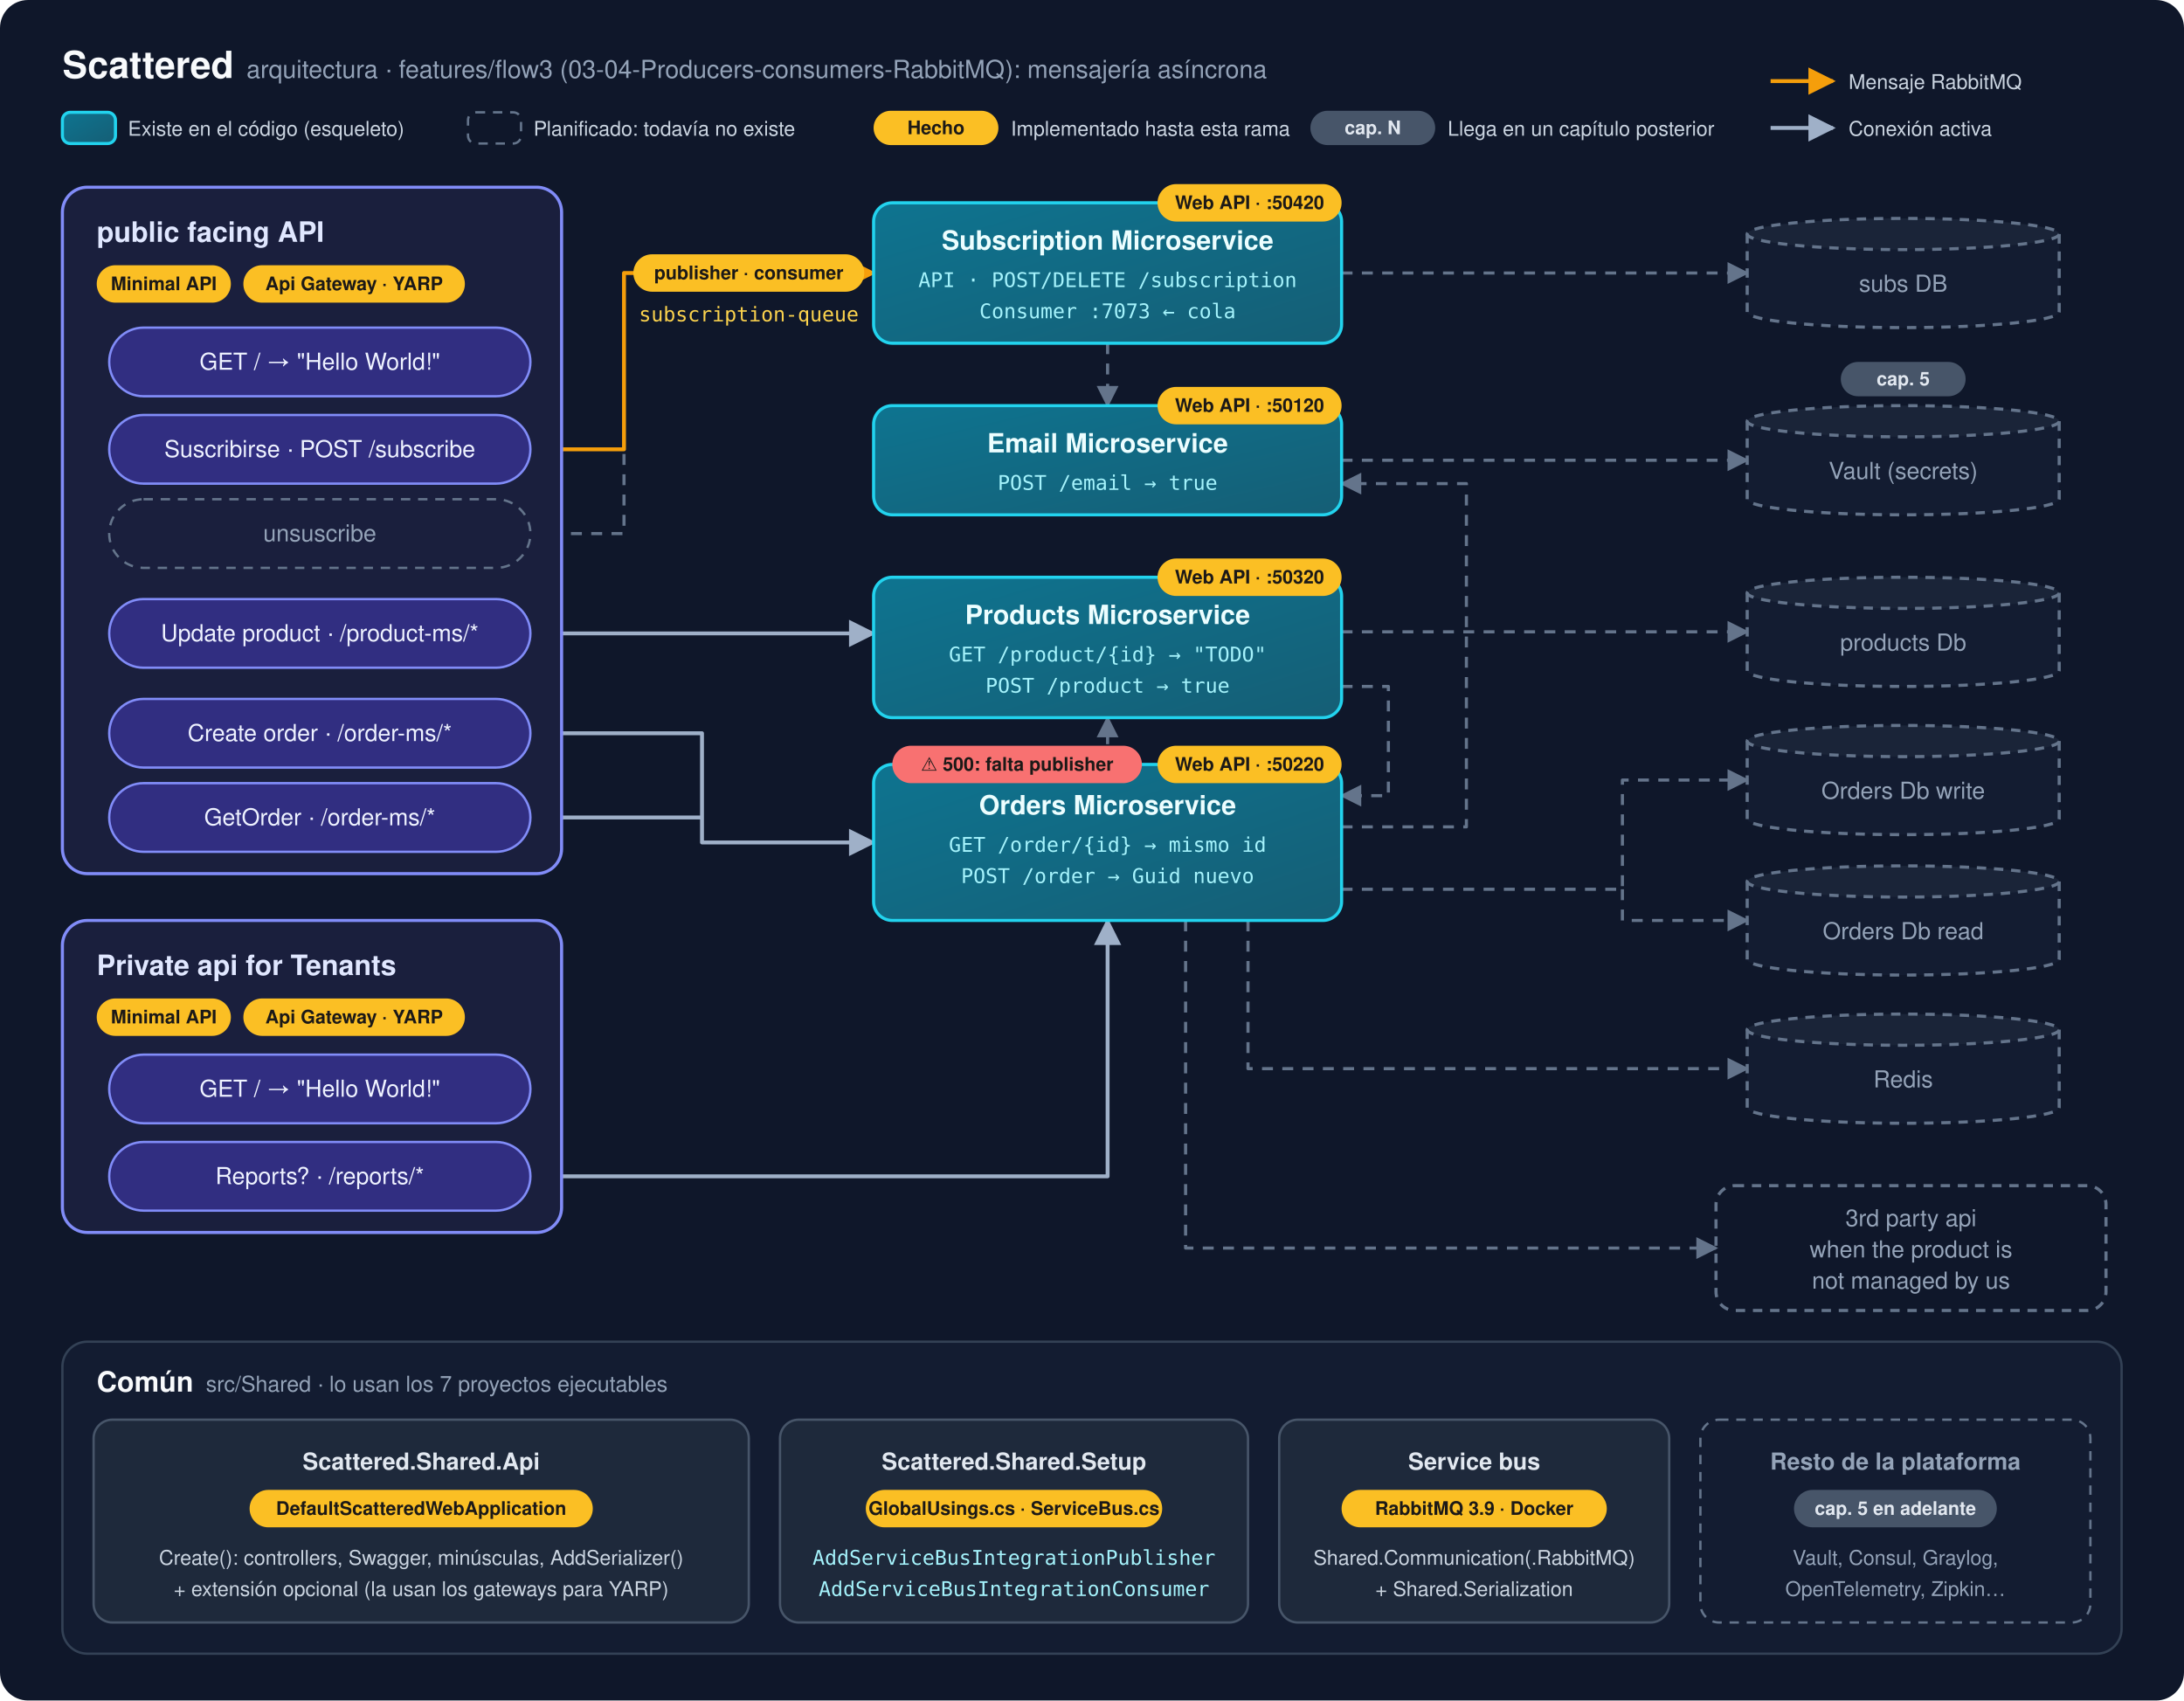
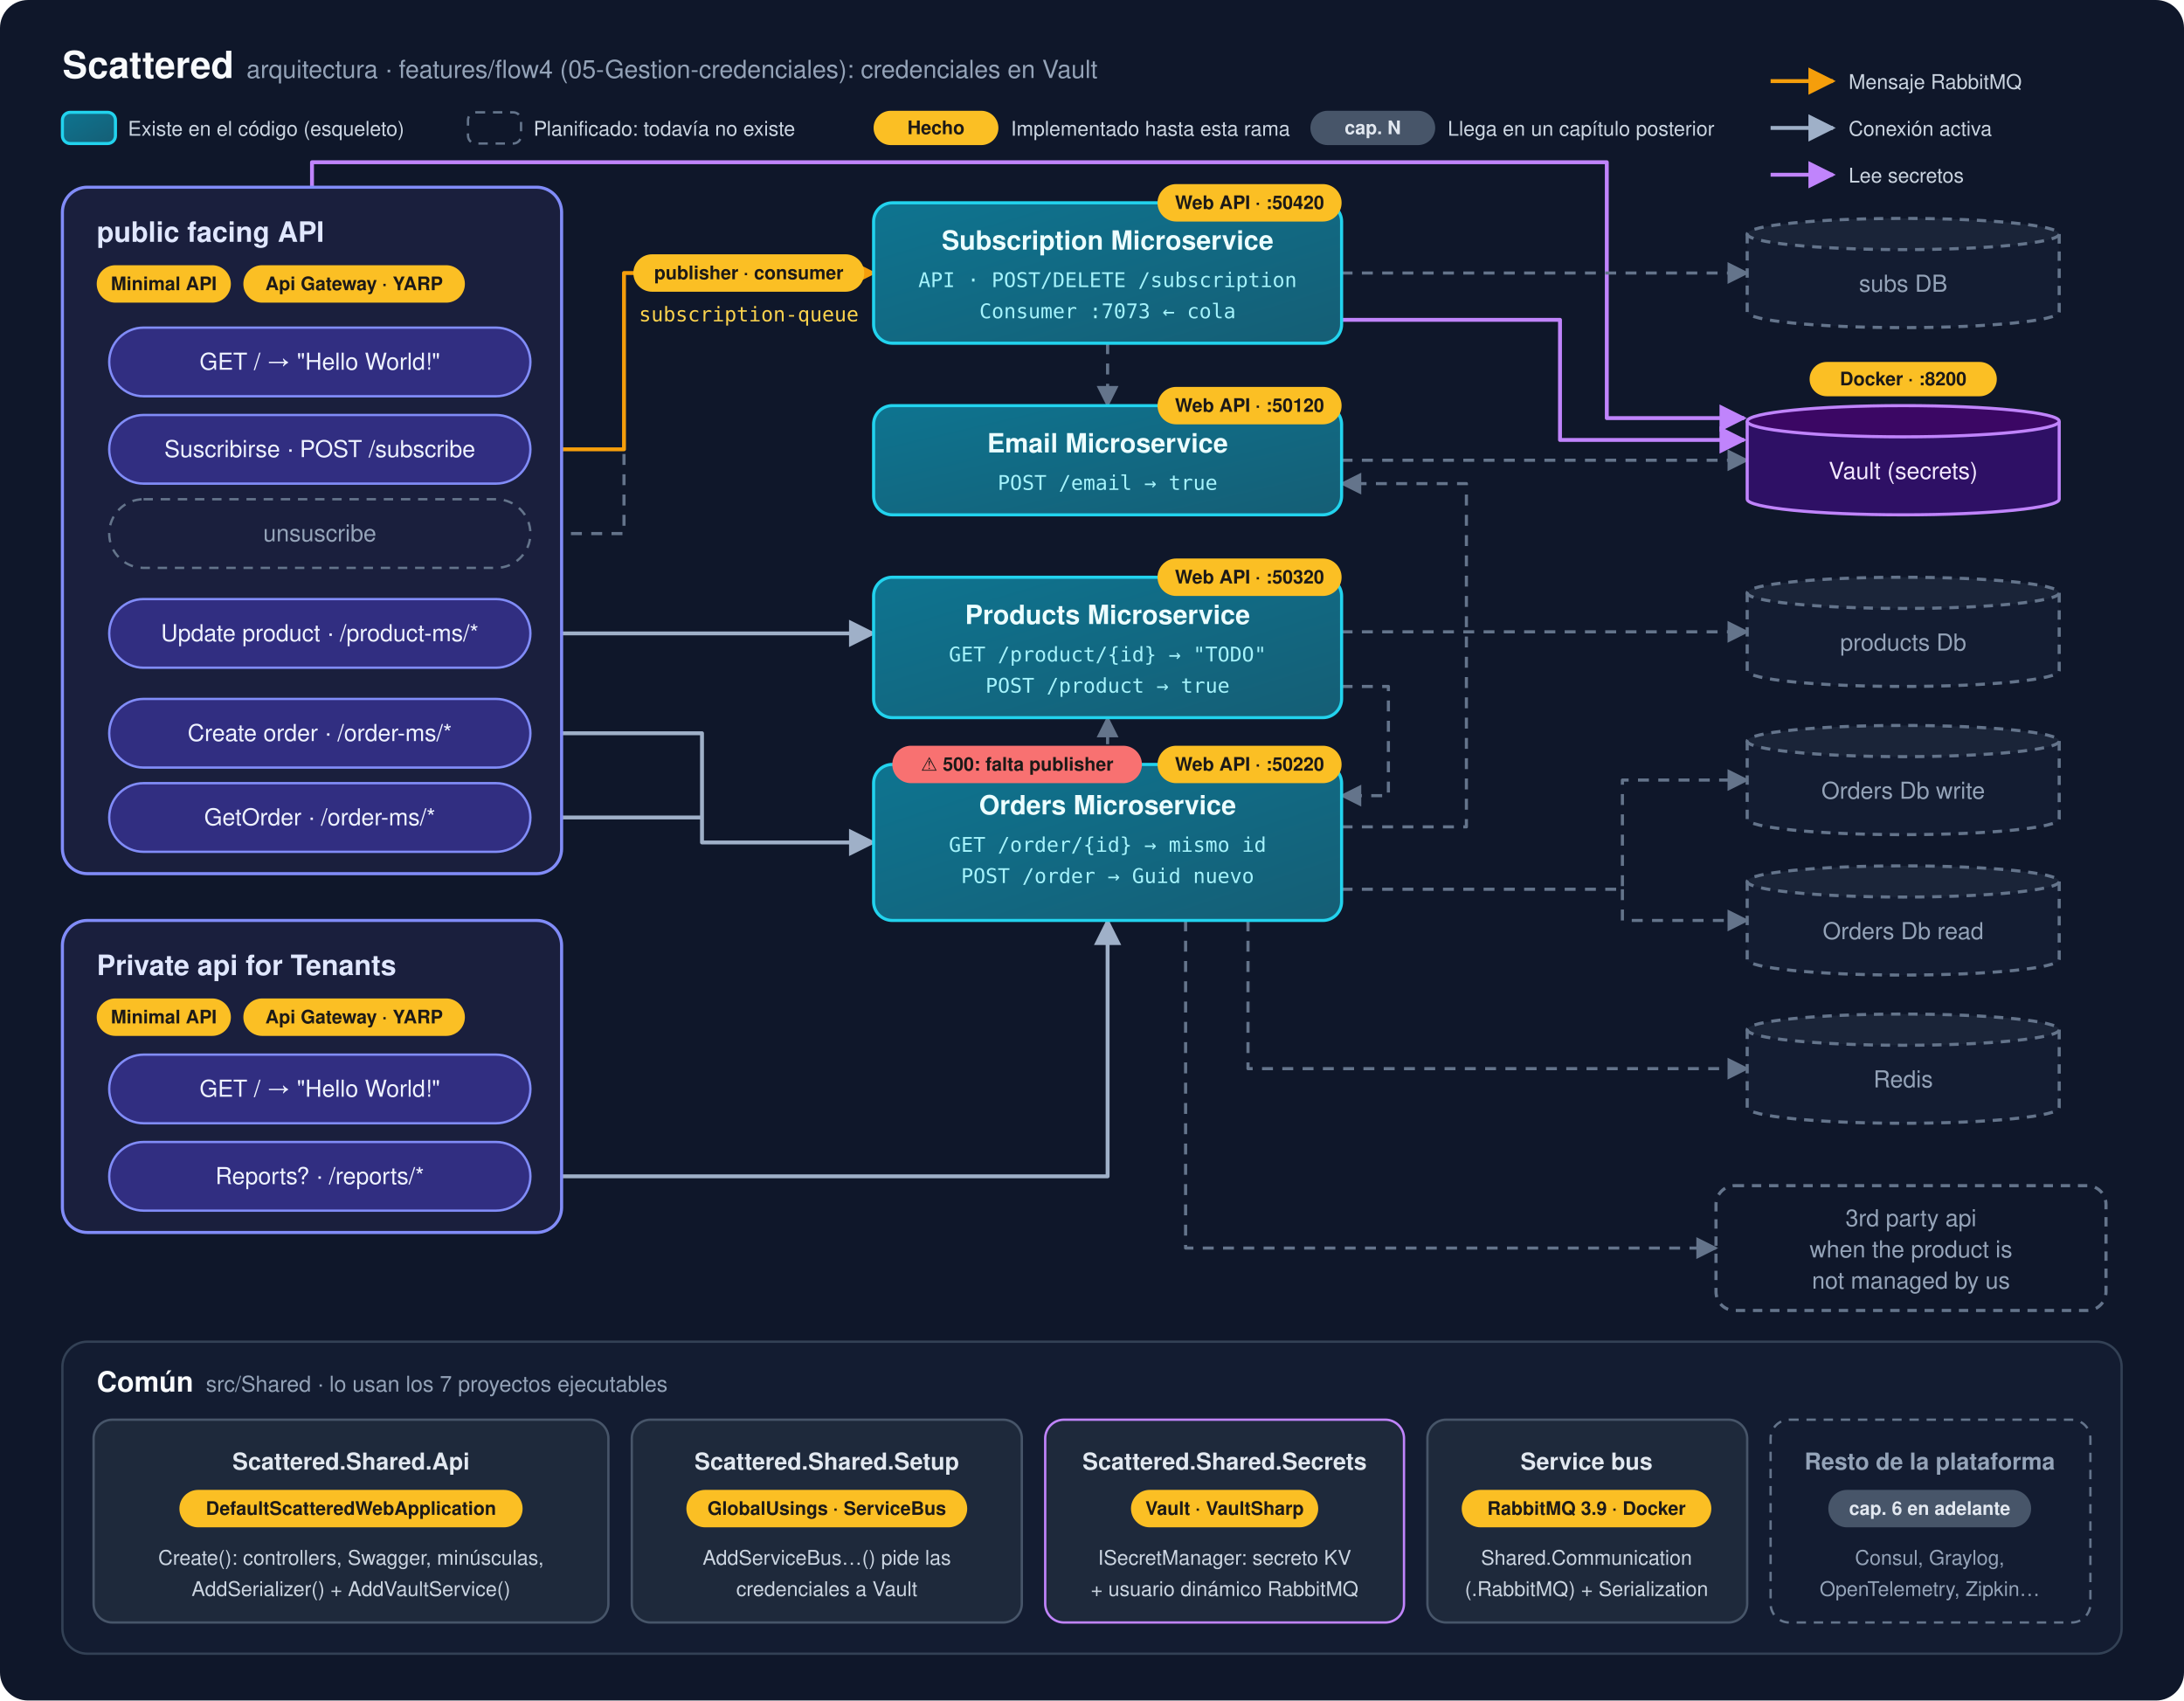
<svg xmlns="http://www.w3.org/2000/svg" viewBox="0 0 1400 1090" width="1400" height="1090" font-family="'Segoe UI', 'Helvetica Neue', Helvetica, Arial, sans-serif">
  <defs>
    <marker id="arrow" viewBox="0 0 10 10" refX="9" refY="5" markerWidth="7" markerHeight="7" orient="auto">
      <path d="M0 0 L10 5 L0 10 z" fill="#64748b" />
    </marker>
    <marker id="arrow-async" viewBox="0 0 10 10" refX="9" refY="5" markerWidth="7" markerHeight="7" orient="auto">
      <path d="M0 0 L10 5 L0 10 z" fill="#f59e0b" />
    </marker>
    <marker id="arrow-live" viewBox="0 0 10 10" refX="9" refY="5" markerWidth="7" markerHeight="7" orient="auto">
      <path d="M0 0 L10 5 L0 10 z" fill="#9fb0c8" />
    </marker>
+     <marker id="arrow-secret" viewBox="0 0 10 10" refX="9" refY="5" markerWidth="7" markerHeight="7" orient="auto">
+       <path d="M0 0 L10 5 L0 10 z" fill="#c084fc" />
+     </marker>
    <linearGradient id="svc" x1="0" y1="0" x2="1" y2="1">
      <stop offset="0" stop-color="#0e7490" />
      <stop offset="1" stop-color="#155e75" />
    </linearGradient>
+     <g id="db-live">
+       <path d="M0 10 v50 a100 10 0 0 0 200 0 v-50" fill="#2e1065" stroke="#c084fc" stroke-width="2" />
+       <ellipse cx="100" cy="10" rx="100" ry="10" fill="#3b0764" stroke="#c084fc" stroke-width="2" />
+     </g>
    <g id="db">
      <path d="M0 10 v50 a100 10 0 0 0 200 0 v-50" fill="#131c31" stroke="#64748b" stroke-width="2" stroke-dasharray="6 5" />
      <ellipse cx="100" cy="10" rx="100" ry="10" fill="#1a2438" stroke="#64748b" stroke-width="2" stroke-dasharray="6 5" />
    </g>
  </defs>
  <style>
    .plan { fill: none; stroke: #64748b; stroke-width: 2; stroke-dasharray: 7 6; stroke-linejoin: round; marker-end: url(#arrow); }
    .async-live { fill: none; stroke: #f59e0b; stroke-width: 2.5; stroke-linejoin: round; marker-end: url(#arrow-async); }
    .tag-warn { fill: #f87171; }
+     .secret-live { fill: none; stroke: #c084fc; stroke-width: 2.5; stroke-linejoin: round; marker-end: url(#arrow-secret); }
    .line { fill: none; stroke: #9fb0c8; stroke-width: 2.5; stroke-linejoin: round; marker-end: url(#arrow-live); }
    .join { fill: none; stroke: #9fb0c8; stroke-width: 2.5; stroke-linejoin: round; }
    .plan-join { fill: none; stroke: #64748b; stroke-width: 2; stroke-dasharray: 7 6; stroke-linejoin: round; }
    .gateway { fill: #1a1f3d; stroke: #818cf8; stroke-width: 2; }
    .gateway-title { fill: #e0e7ff; font-size: 18px; font-weight: 600; }
    .endpoint { fill: #312e81; stroke: #818cf8; stroke-width: 1.5; }
    .endpoint-text { fill: #eef2ff; font-size: 15px; text-anchor: middle; }
    .planned { fill: none; stroke: #64748b; stroke-width: 1.5; stroke-dasharray: 6 5; }
    .planned-text { fill: #94a3b8; font-size: 15px; text-anchor: middle; }
    .service { fill: url(#svc); stroke: #22d3ee; stroke-width: 2; }
    .service-text { fill: #ecfeff; font-size: 17px; font-weight: 600; text-anchor: middle; }
    .code { fill: #a5f3fc; font-size: 13px; text-anchor: middle; font-family: 'SFMono-Regular', Menlo, Consolas, monospace; }
    .db-text { fill: #94a3b8; font-size: 15px; text-anchor: middle; }
    .external { fill: none; stroke: #64748b; stroke-width: 2; stroke-dasharray: 6 5; }
    .tag { fill: #fbbf24; }
    .tag-next { fill: #475569; }
    .tag-text { fill: #1c1917; font-size: 12px; font-weight: 700; text-anchor: middle; }
    .tag-next-text { fill: #e2e8f0; font-size: 12px; font-weight: 700; text-anchor: middle; }
    .panel { fill: #131c31; stroke: #334155; stroke-width: 1.5; }
    .card { fill: #1e293b; stroke: #475569; stroke-width: 1.5; }
    .card-text { fill: #e2e8f0; font-size: 15px; font-weight: 600; text-anchor: middle; }
    .card-note { fill: #cbd5e1; font-size: 13px; text-anchor: middle; }
    .muted { fill: #94a3b8; }
    .legend { fill: #cbd5e1; font-size: 13px; }
  </style>
  <rect width="1400" height="1090" rx="18" fill="#0f172a" />
  <text x="40" y="50" fill="#f8fafc" font-size="24" font-weight="700">Scattered</text>
-   <text x="158" y="50" fill="#94a3b8" font-size="16">arquitectura · features/flow3 (03-04-Producers-consumers-RabbitMQ): mensajería asíncrona</text>
+   <text x="158" y="50" fill="#94a3b8" font-size="16">arquitectura · features/flow4 (05-Gestion-credenciales): credenciales en Vault</text>
  <rect x="40" y="72" width="34" height="20" rx="5" class="service" />
  <text class="legend" x="82" y="87">Existe en el código (esqueleto)</text>
  <rect x="300" y="72" width="34" height="20" rx="5" class="planned" />
  <text class="legend" x="342" y="87">Planificado: todavía no existe</text>
  <rect class="tag" x="560" y="71" width="80" height="22" rx="11" />
  <text class="tag-text" x="600" y="86">Hecho</text>
  <text class="legend" x="648" y="87">Implementado hasta esta rama</text>
  <rect class="tag-next" x="840" y="71" width="80" height="22" rx="11" />
  <text class="tag-next-text" x="880" y="86">cap. N</text>
  <text class="legend" x="928" y="87">Llega en un capítulo posterior</text>
  <path class="line" d="M1135 82 H1175" />
  <text class="legend" x="1185" y="87">Conexión activa</text>
  <path class="async-live" d="M1135 52 H1175" />
  <text class="legend" x="1185" y="57">Mensaje RabbitMQ</text>
+   <path class="secret-live" d="M1135 112 H1175" />
+   <text class="legend" x="1185" y="117">Lee secretos</text>
  <path class="async-live" d="M340 288 H400 V175 H560" />
  <path class="plan-join" d="M340 342 H400 V288" />
  <path class="line" d="M340 406 H560" />
  <path class="line" d="M340 470 H450 V540 H560" />
  <path class="join" d="M340 524 H450" />
  <path class="line" d="M340 754 H710 V590" />
  <path class="plan" d="M710 220 V260" />
+   <path class="secret-live" d="M860 205 H1000 V282 H1118" />
+   <path class="secret-live" d="M200 120 V104 H1030 V268 H1118" />
  <path class="plan" d="M710 490 V460" />
  <path class="plan" d="M860 440 H890 V510 H860" />
  <path class="plan" d="M860 530 H940 V310 H860" />
  <path class="plan" d="M860 175 H1120" />
  <path class="plan" d="M860 295 H1120" />
  <path class="plan" d="M860 405 H1120" />
  <path class="plan" d="M860 570 H1040 V500 H1120" />
  <path class="plan" d="M1040 570 V590 H1120" />
  <path class="plan" d="M800 590 V685 H1120" />
  <path class="plan" d="M760 590 V800 H1100" />
  <rect class="gateway" x="40" y="120" width="320" height="440" rx="16" />
  <text class="gateway-title" x="62" y="155">public facing API</text>
  <rect class="tag" x="62" y="170" width="86" height="24" rx="12" />
  <text class="tag-text" x="105" y="186">Minimal API</text>
  <rect class="tag" x="156" y="170" width="142" height="24" rx="12" />
  <text class="tag-text" x="227" y="186">Api Gateway · YARP</text>
  <rect class="endpoint" x="70" y="210" width="270" height="44" rx="22" />
  <text class="endpoint-text" x="205" y="237">GET /  →  "Hello World!"</text>
  <rect class="endpoint" x="70" y="266" width="270" height="44" rx="22" />
  <text class="endpoint-text" x="205" y="293">Suscribirse · POST /subscribe</text>
  <rect class="planned" x="70" y="320" width="270" height="44" rx="22" />
  <text class="planned-text" x="205" y="347">unsuscribe</text>
  <rect class="endpoint" x="70" y="384" width="270" height="44" rx="22" />
  <text class="endpoint-text" x="205" y="411">Update product · /product-ms/*</text>
  <rect class="endpoint" x="70" y="448" width="270" height="44" rx="22" />
  <text class="endpoint-text" x="205" y="475">Create order · /order-ms/*</text>
  <rect class="endpoint" x="70" y="502" width="270" height="44" rx="22" />
  <text class="endpoint-text" x="205" y="529">GetOrder · /order-ms/*</text>
  <rect class="gateway" x="40" y="590" width="320" height="200" rx="16" />
  <text class="gateway-title" x="62" y="625">Private api for Tenants</text>
  <rect class="tag" x="62" y="640" width="86" height="24" rx="12" />
  <text class="tag-text" x="105" y="656">Minimal API</text>
  <rect class="tag" x="156" y="640" width="142" height="24" rx="12" />
  <text class="tag-text" x="227" y="656">Api Gateway · YARP</text>
  <rect class="endpoint" x="70" y="676" width="270" height="44" rx="22" />
  <text class="endpoint-text" x="205" y="703">GET /  →  "Hello World!"</text>
  <rect class="endpoint" x="70" y="732" width="270" height="44" rx="22" />
  <text class="endpoint-text" x="205" y="759">Reports? · /reports/*</text>
  <rect class="service" x="560" y="130" width="300" height="90" rx="12" />
  <text class="service-text" x="710" y="160">Subscription Microservice</text>
  <text class="code" x="710" y="184">API · POST/DELETE /subscription</text>
  <text class="code" x="710" y="204">Consumer :7073 ← cola</text>
  <rect class="tag" x="742" y="118" width="118" height="24" rx="12" />
  <text class="tag-text" x="801" y="134">Web API · :50420</text>
  <rect class="service" x="560" y="260" width="300" height="70" rx="12" />
  <text class="service-text" x="710" y="290">Email Microservice</text>
  <text class="code" x="710" y="314">POST /email → true</text>
  <rect class="tag" x="742" y="248" width="118" height="24" rx="12" />
  <text class="tag-text" x="801" y="264">Web API · :50120</text>
  <rect class="service" x="560" y="370" width="300" height="90" rx="12" />
  <text class="service-text" x="710" y="400">Products Microservice</text>
  <text class="code" x="710" y="424">GET /product/{id} → "TODO"</text>
  <text class="code" x="710" y="444">POST /product → true</text>
  <rect class="tag" x="742" y="358" width="118" height="24" rx="12" />
  <text class="tag-text" x="801" y="374">Web API · :50320</text>
  <rect class="service" x="560" y="490" width="300" height="100" rx="12" />
  <text class="service-text" x="710" y="522">Orders Microservice</text>
  <text class="code" x="710" y="546">GET /order/{id} → mismo id</text>
  <text class="code" x="710" y="566">POST /order → Guid nuevo</text>
  <rect class="tag" x="742" y="478" width="118" height="24" rx="12" />
  <text class="tag-text" x="801" y="494">Web API · :50220</text>
  <rect class="tag-warn" x="572" y="478" width="160" height="24" rx="12" />
  <text class="tag-text" x="652" y="494">⚠ 500: falta publisher</text>
  <rect class="tag" x="406" y="163" width="148" height="24" rx="12" />
  <text class="tag-text" x="480" y="179">publisher · consumer</text>
  <text class="code" x="480" y="206" style="fill:#fcd34d">subscription-queue</text>
  <use href="#db" x="1120" y="140" />
  <text class="db-text" x="1220" y="187">subs DB</text>
-   <use href="#db" x="1120" y="260" />
-   <text class="db-text" x="1220" y="307">Vault (secrets)</text>
-   <rect class="tag-next" x="1180" y="232" width="80" height="22" rx="11" />
-   <text class="tag-next-text" x="1220" y="247">cap. 5</text>
+   <use href="#db-live" x="1120" y="260" />
+   <text class="db-text" x="1220" y="307" style="fill:#f3e8ff">Vault (secrets)</text>
+   <rect class="tag" x="1160" y="232" width="120" height="22" rx="11" />
+   <text class="tag-text" x="1220" y="247">Docker · :8200</text>
  <use href="#db" x="1120" y="370" />
  <text class="db-text" x="1220" y="417">products Db</text>
  <use href="#db" x="1120" y="465" />
  <text class="db-text" x="1220" y="512">Orders Db write</text>
  <use href="#db" x="1120" y="555" />
  <text class="db-text" x="1220" y="602">Orders Db read</text>
  <use href="#db" x="1120" y="650" />
  <text class="db-text" x="1220" y="697">Redis</text>
  <rect class="external" x="1100" y="760" width="250" height="80" rx="12" />
  <text class="db-text" x="1225" y="786">3rd party api</text>
  <text class="db-text" x="1225" y="806">when the product is</text>
  <text class="db-text" x="1225" y="826">not managed by us</text>
  <rect class="panel" x="40" y="860" width="1320" height="200" rx="16" />
  <text x="62" y="892" fill="#f8fafc" font-size="18" font-weight="600">Común</text>
  <text x="132" y="892" fill="#94a3b8" font-size="14">src/Shared · lo usan los 7 proyectos ejecutables</text>
-   <rect class="card" x="60" y="910" width="420" height="130" rx="12" />
-   <text class="card-text" x="270" y="942">Scattered.Shared.Api</text>
-   <rect class="tag" x="160" y="955" width="220" height="24" rx="12" />
-   <text class="tag-text" x="270" y="971">DefaultScatteredWebApplication</text>
-   <text class="card-note" x="270" y="1003">Create(): controllers, Swagger, minúsculas, AddSerializer()</text>
-   <text class="card-note" x="270" y="1023">+ extensión opcional (la usan los gateways para YARP)</text>
-   <rect class="card" x="500" y="910" width="300" height="130" rx="12" />
-   <text class="card-text" x="650" y="942">Scattered.Shared.Setup</text>
-   <rect class="tag" x="555" y="955" width="190" height="24" rx="12" />
-   <text class="tag-text" x="650" y="971">GlobalUsings.cs · ServiceBus.cs</text>
-   <text class="code" x="650" y="1003">AddServiceBusIntegrationPublisher</text>
-   <text class="code" x="650" y="1023">AddServiceBusIntegrationConsumer</text>
-   <rect class="card" x="820" y="910" width="250" height="130" rx="12" />
-   <text class="card-text" x="945" y="942">Service bus</text>
-   <rect class="tag" x="860" y="955" width="170" height="24" rx="12" />
-   <text class="tag-text" x="945" y="971">RabbitMQ 3.9 · Docker</text>
-   <text class="card-note" x="945" y="1003">Shared.Communication(.RabbitMQ)</text>
-   <text class="card-note" x="945" y="1023">+ Shared.Serialization</text>
-   <rect class="planned" x="1090" y="910" width="250" height="130" rx="12" />
-   <text class="card-text muted" x="1215" y="942">Resto de la plataforma</text>
-   <rect class="tag-next" x="1150" y="955" width="130" height="24" rx="12" />
-   <text class="tag-next-text" x="1215" y="971">cap. 5 en adelante</text>
-   <text class="card-note muted" x="1215" y="1003">Vault, Consul, Graylog,</text>
-   <text class="card-note muted" x="1215" y="1023">OpenTelemetry, Zipkin…</text>
+   <rect class="card" x="60" y="910" width="330" height="130" rx="12" />
+   <text class="card-text" x="225" y="942">Scattered.Shared.Api</text>
+   <rect class="tag" x="115" y="955" width="220" height="24" rx="12" />
+   <text class="tag-text" x="225" y="971">DefaultScatteredWebApplication</text>
+   <text class="card-note" x="225" y="1003">Create(): controllers, Swagger, minúsculas,</text>
+   <text class="card-note" x="225" y="1023">AddSerializer() + AddVaultService()</text>
+   <rect class="card" x="405" y="910" width="250" height="130" rx="12" />
+   <text class="card-text" x="530" y="942">Scattered.Shared.Setup</text>
+   <rect class="tag" x="440" y="955" width="180" height="24" rx="12" />
+   <text class="tag-text" x="530" y="971">GlobalUsings · ServiceBus</text>
+   <text class="card-note" x="530" y="1003">AddServiceBus…() pide las</text>
+   <text class="card-note" x="530" y="1023">credenciales a Vault</text>
+   <rect class="card" x="670" y="910" width="230" height="130" rx="12" style="stroke:#c084fc" />
+   <text class="card-text" x="785" y="942">Scattered.Shared.Secrets</text>
+   <rect class="tag" x="725" y="955" width="120" height="24" rx="12" />
+   <text class="tag-text" x="785" y="971">Vault · VaultSharp</text>
+   <text class="card-note" x="785" y="1003">ISecretManager: secreto KV</text>
+   <text class="card-note" x="785" y="1023">+ usuario dinámico RabbitMQ</text>
+   <rect class="card" x="915" y="910" width="205" height="130" rx="12" />
+   <text class="card-text" x="1017" y="942">Service bus</text>
+   <rect class="tag" x="937" y="955" width="160" height="24" rx="12" />
+   <text class="tag-text" x="1017" y="971">RabbitMQ 3.9 · Docker</text>
+   <text class="card-note" x="1017" y="1003">Shared.Communication</text>
+   <text class="card-note" x="1017" y="1023">(.RabbitMQ) + Serialization</text>
+   <rect class="planned" x="1135" y="910" width="205" height="130" rx="12" />
+   <text class="card-text muted" x="1237" y="942">Resto de la plataforma</text>
+   <rect class="tag-next" x="1172" y="955" width="130" height="24" rx="12" />
+   <text class="tag-next-text" x="1237" y="971">cap. 6 en adelante</text>
+   <text class="card-note muted" x="1237" y="1003">Consul, Graylog,</text>
+   <text class="card-note muted" x="1237" y="1023">OpenTelemetry, Zipkin…</text>
</svg>
